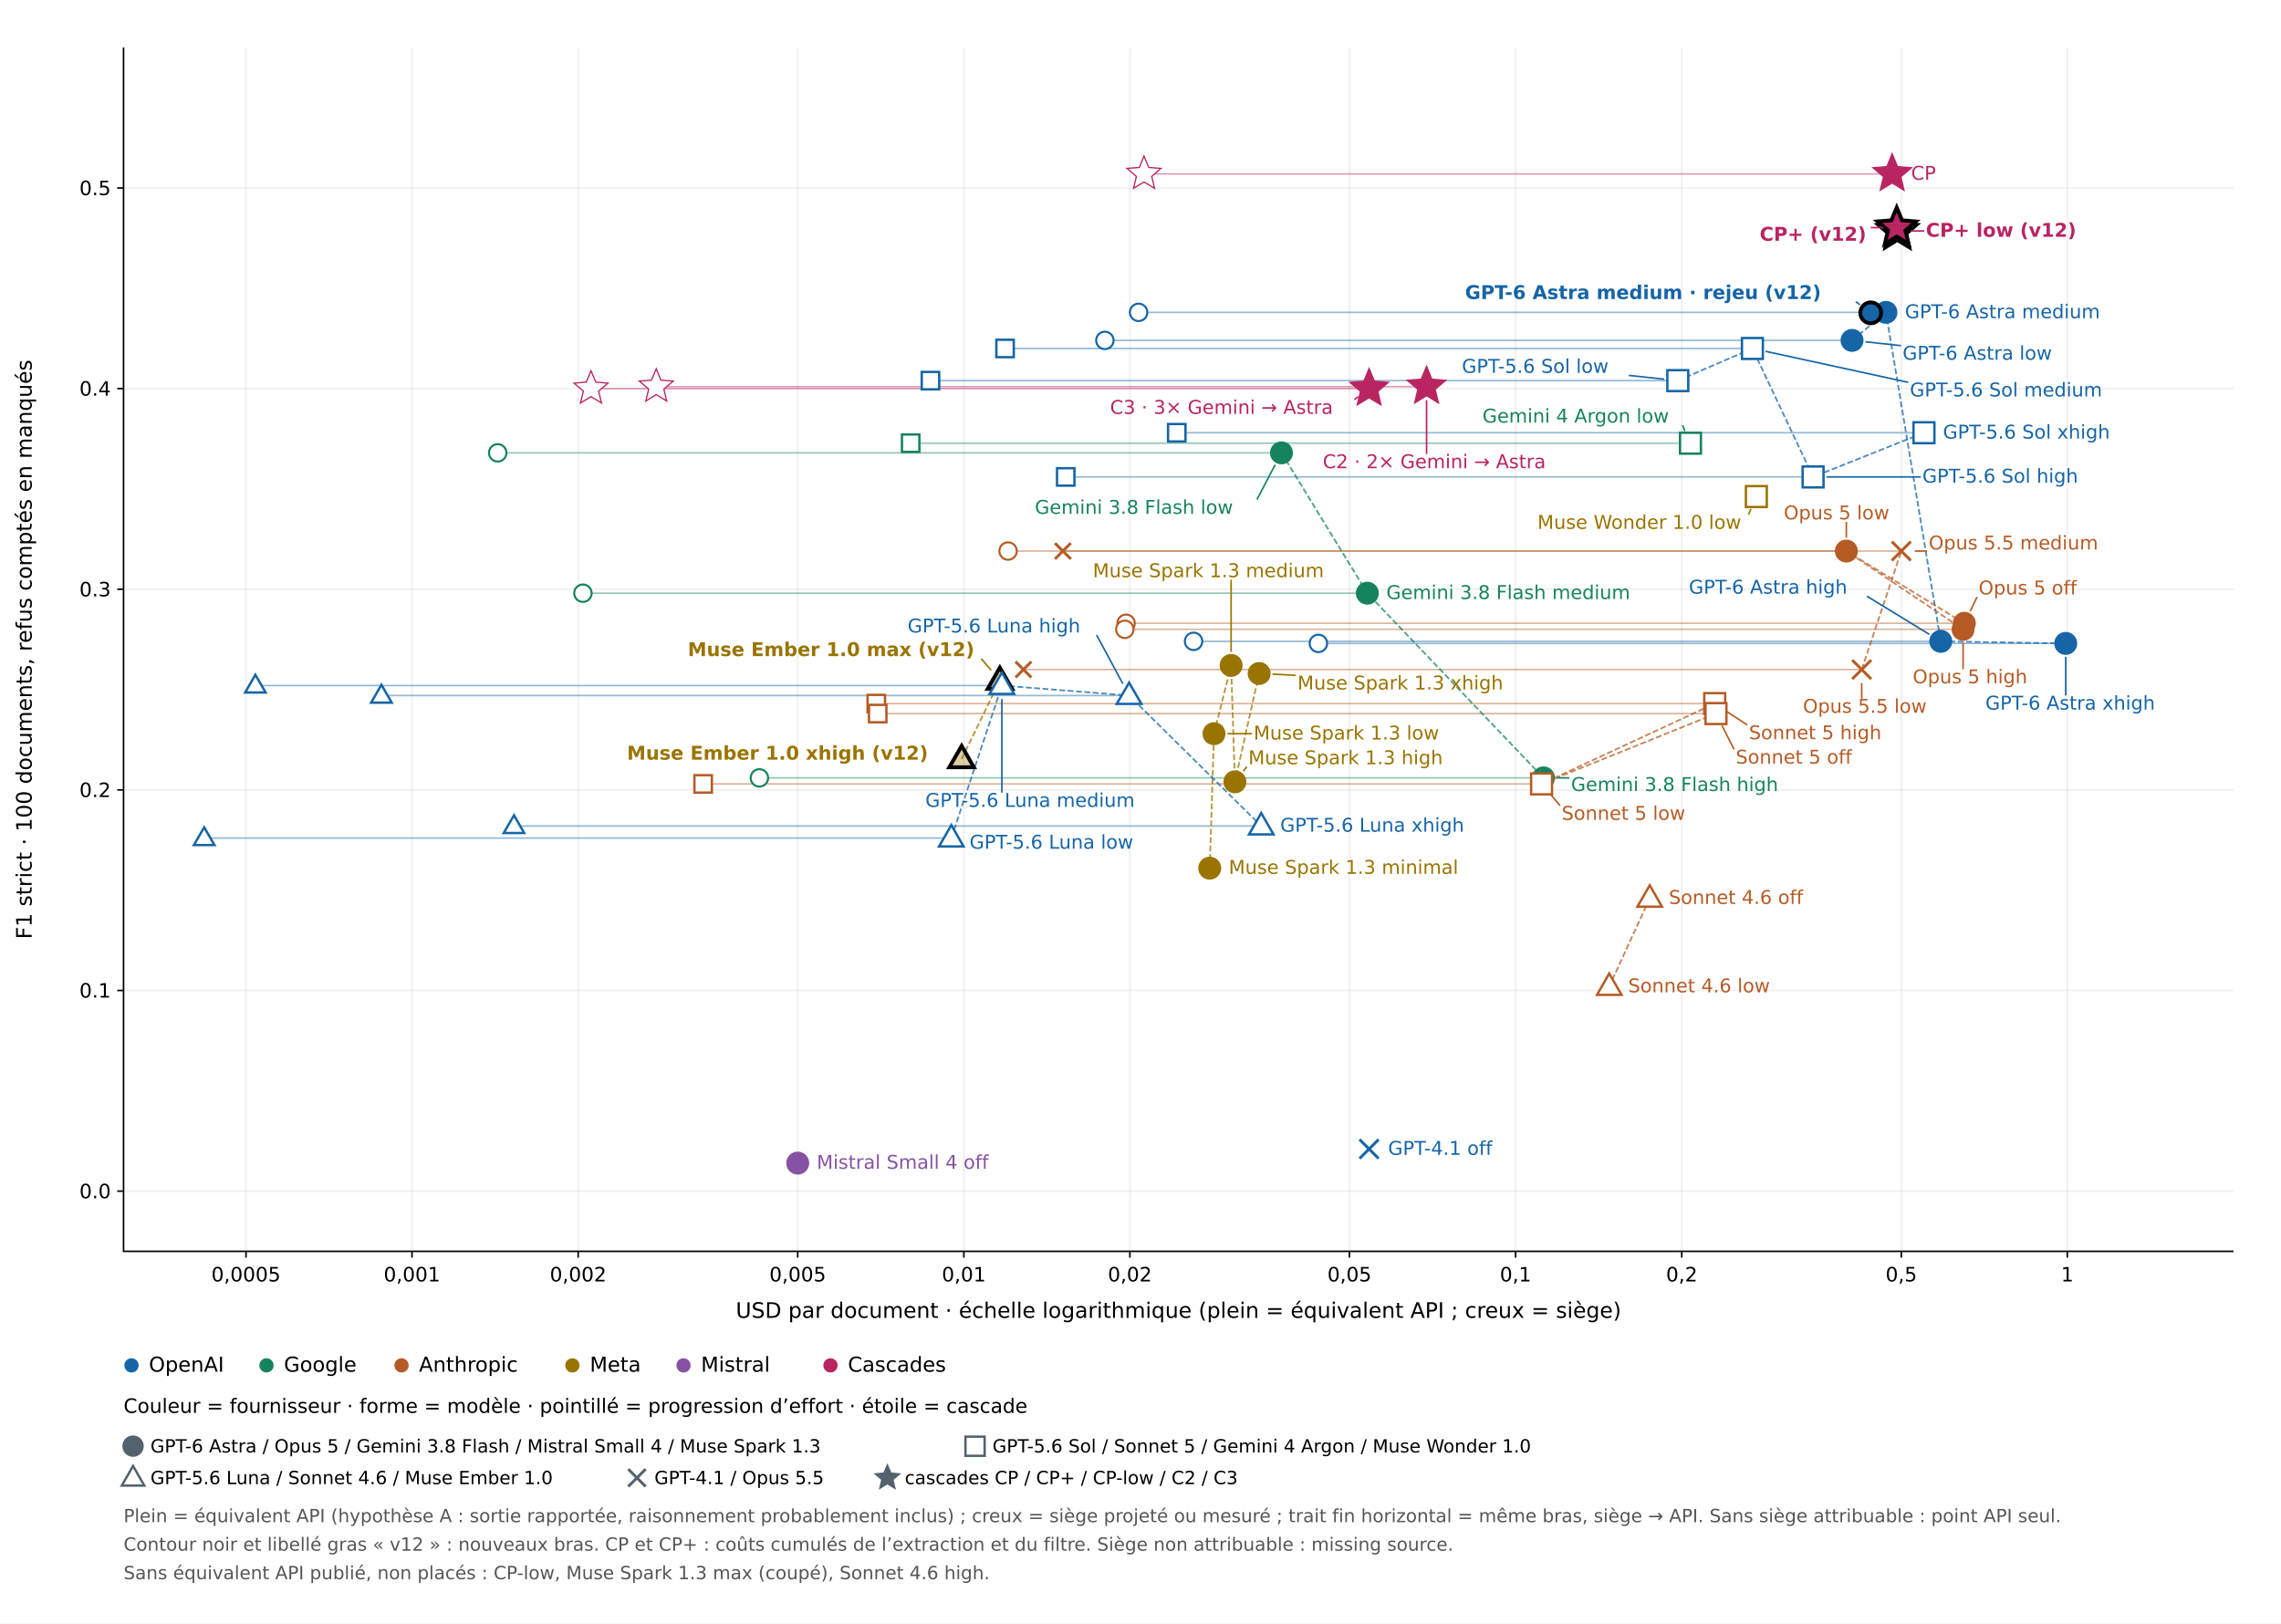
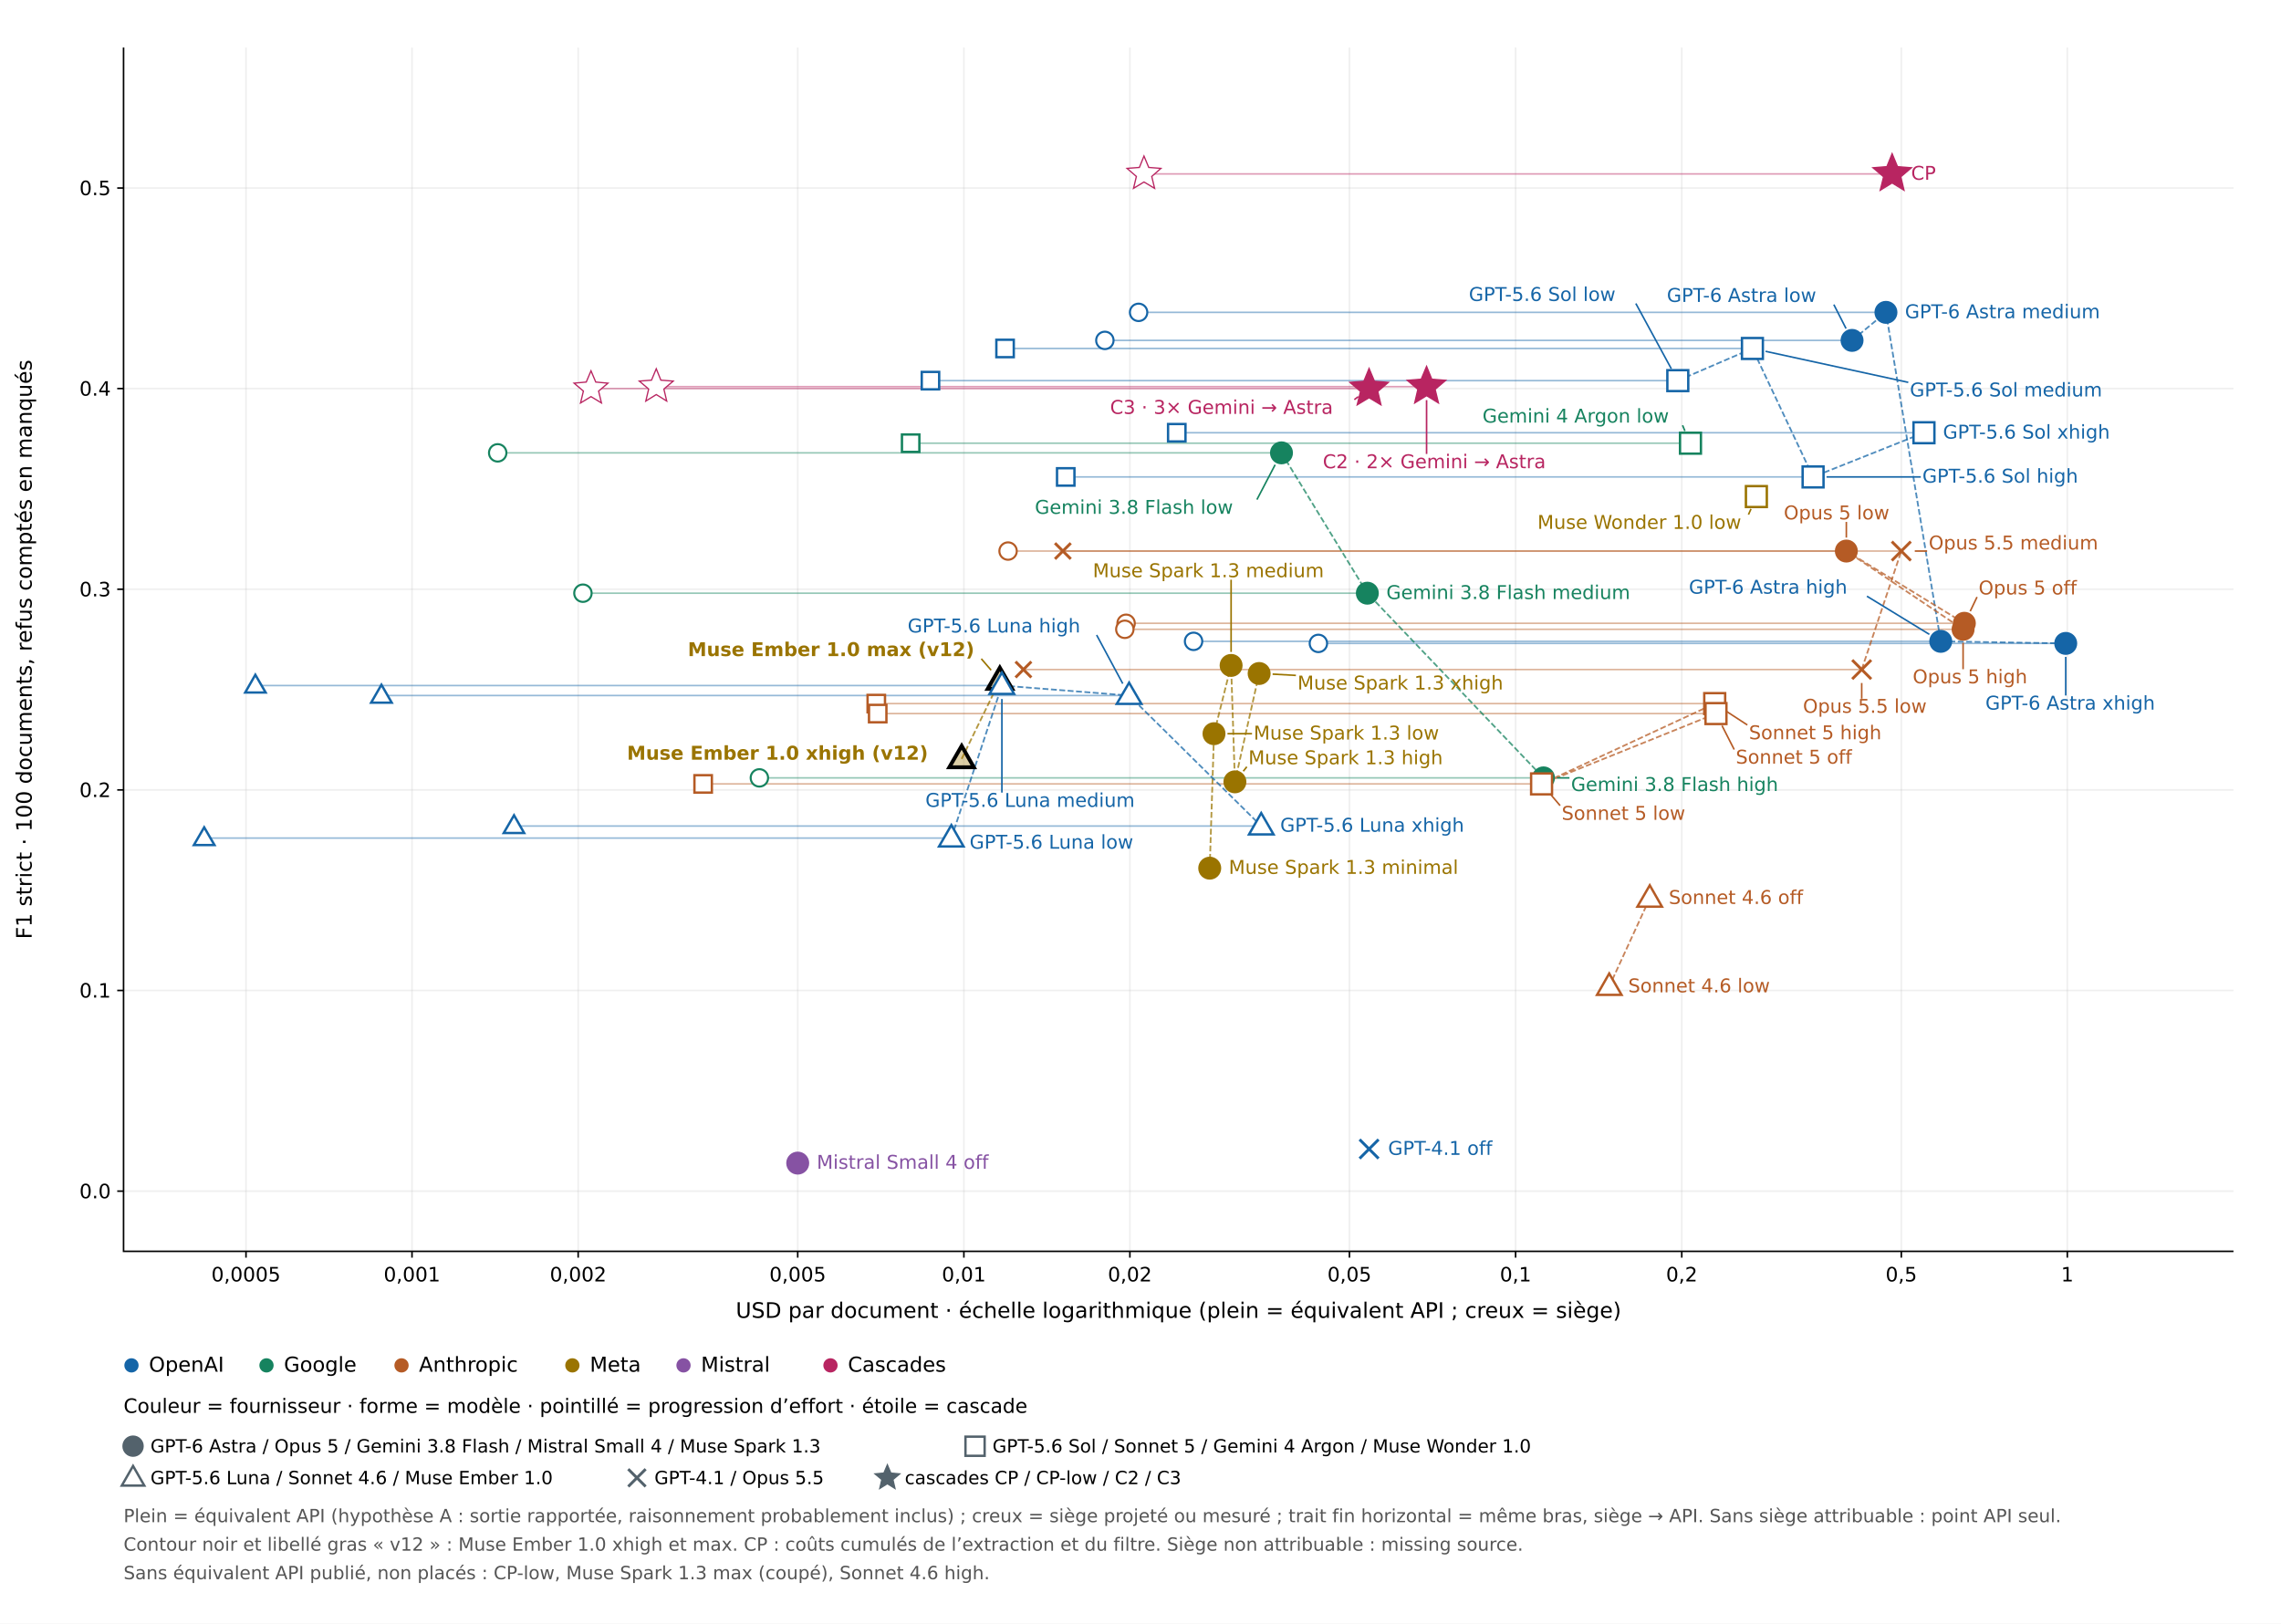
<svg xmlns="http://www.w3.org/2000/svg" width="1440" height="1025" viewBox="0 0 1440 1025">
  <rect width="1440" height="1025" fill="#ffffff" />
  <line x1="155.3" y1="30" x2="155.3" y2="790" stroke="#b0b0b0" stroke-opacity="0.2" />
  <line x1="155.3" y1="790" x2="155.3" y2="794" stroke="#000" />
  <text x="155.3" y="809" font-size="12.5" text-anchor="middle" style="font-family:'DejaVu Sans','Bitstream Vera Sans',sans-serif">0,0005</text>
  <line x1="260.1" y1="30" x2="260.1" y2="790" stroke="#b0b0b0" stroke-opacity="0.2" />
  <line x1="260.1" y1="790" x2="260.1" y2="794" stroke="#000" />
  <text x="260.1" y="809" font-size="12.5" text-anchor="middle" style="font-family:'DejaVu Sans','Bitstream Vera Sans',sans-serif">0,001</text>
  <line x1="365" y1="30" x2="365" y2="790" stroke="#b0b0b0" stroke-opacity="0.2" />
  <line x1="365" y1="790" x2="365" y2="794" stroke="#000" />
  <text x="365" y="809" font-size="12.5" text-anchor="middle" style="font-family:'DejaVu Sans','Bitstream Vera Sans',sans-serif">0,002</text>
  <line x1="503.6" y1="30" x2="503.6" y2="790" stroke="#b0b0b0" stroke-opacity="0.2" />
  <line x1="503.6" y1="790" x2="503.6" y2="794" stroke="#000" />
  <text x="503.6" y="809" font-size="12.5" text-anchor="middle" style="font-family:'DejaVu Sans','Bitstream Vera Sans',sans-serif">0,005</text>
  <line x1="608.5" y1="30" x2="608.5" y2="790" stroke="#b0b0b0" stroke-opacity="0.2" />
  <line x1="608.5" y1="790" x2="608.5" y2="794" stroke="#000" />
  <text x="608.5" y="809" font-size="12.5" text-anchor="middle" style="font-family:'DejaVu Sans','Bitstream Vera Sans',sans-serif">0,01</text>
  <line x1="713.3" y1="30" x2="713.3" y2="790" stroke="#b0b0b0" stroke-opacity="0.2" />
  <line x1="713.3" y1="790" x2="713.3" y2="794" stroke="#000" />
  <text x="713.3" y="809" font-size="12.5" text-anchor="middle" style="font-family:'DejaVu Sans','Bitstream Vera Sans',sans-serif">0,02</text>
  <line x1="851.9" y1="30" x2="851.9" y2="790" stroke="#b0b0b0" stroke-opacity="0.2" />
  <line x1="851.9" y1="790" x2="851.9" y2="794" stroke="#000" />
  <text x="851.9" y="809" font-size="12.5" text-anchor="middle" style="font-family:'DejaVu Sans','Bitstream Vera Sans',sans-serif">0,05</text>
  <line x1="956.8" y1="30" x2="956.8" y2="790" stroke="#b0b0b0" stroke-opacity="0.2" />
  <line x1="956.8" y1="790" x2="956.8" y2="794" stroke="#000" />
  <text x="956.8" y="809" font-size="12.5" text-anchor="middle" style="font-family:'DejaVu Sans','Bitstream Vera Sans',sans-serif">0,1</text>
  <line x1="1061.7" y1="30" x2="1061.7" y2="790" stroke="#b0b0b0" stroke-opacity="0.2" />
  <line x1="1061.7" y1="790" x2="1061.7" y2="794" stroke="#000" />
  <text x="1061.7" y="809" font-size="12.5" text-anchor="middle" style="font-family:'DejaVu Sans','Bitstream Vera Sans',sans-serif">0,2</text>
  <line x1="1200.3" y1="30" x2="1200.3" y2="790" stroke="#b0b0b0" stroke-opacity="0.2" />
  <line x1="1200.3" y1="790" x2="1200.3" y2="794" stroke="#000" />
  <text x="1200.3" y="809" font-size="12.5" text-anchor="middle" style="font-family:'DejaVu Sans','Bitstream Vera Sans',sans-serif">0,5</text>
  <line x1="1305.1" y1="30" x2="1305.1" y2="790" stroke="#b0b0b0" stroke-opacity="0.2" />
  <line x1="1305.1" y1="790" x2="1305.1" y2="794" stroke="#000" />
  <text x="1305.1" y="809" font-size="12.5" text-anchor="middle" style="font-family:'DejaVu Sans','Bitstream Vera Sans',sans-serif">1</text>
  <line x1="78" y1="752" x2="1410" y2="752" stroke="#b0b0b0" stroke-opacity="0.2" />
  <line x1="74" y1="752" x2="78" y2="752" stroke="#000" />
  <text x="70" y="756.5" font-size="12.5" text-anchor="end" style="font-family:'DejaVu Sans','Bitstream Vera Sans',sans-serif">0.0</text>
  <line x1="78" y1="625.3" x2="1410" y2="625.3" stroke="#b0b0b0" stroke-opacity="0.2" />
  <line x1="74" y1="625.3" x2="78" y2="625.3" stroke="#000" />
  <text x="70" y="629.8" font-size="12.5" text-anchor="end" style="font-family:'DejaVu Sans','Bitstream Vera Sans',sans-serif">0.1</text>
  <line x1="78" y1="498.7" x2="1410" y2="498.7" stroke="#b0b0b0" stroke-opacity="0.2" />
  <line x1="74" y1="498.7" x2="78" y2="498.7" stroke="#000" />
  <text x="70" y="503.2" font-size="12.5" text-anchor="end" style="font-family:'DejaVu Sans','Bitstream Vera Sans',sans-serif">0.2</text>
  <line x1="78" y1="372" x2="1410" y2="372" stroke="#b0b0b0" stroke-opacity="0.2" />
  <line x1="74" y1="372" x2="78" y2="372" stroke="#000" />
  <text x="70" y="376.5" font-size="12.5" text-anchor="end" style="font-family:'DejaVu Sans','Bitstream Vera Sans',sans-serif">0.3</text>
  <line x1="78" y1="245.3" x2="1410" y2="245.3" stroke="#b0b0b0" stroke-opacity="0.2" />
  <line x1="74" y1="245.3" x2="78" y2="245.3" stroke="#000" />
  <text x="70" y="249.8" font-size="12.5" text-anchor="end" style="font-family:'DejaVu Sans','Bitstream Vera Sans',sans-serif">0.4</text>
  <line x1="78" y1="118.7" x2="1410" y2="118.7" stroke="#b0b0b0" stroke-opacity="0.2" />
  <line x1="74" y1="118.7" x2="78" y2="118.7" stroke="#000" />
  <text x="70" y="123.2" font-size="12.5" text-anchor="end" style="font-family:'DejaVu Sans','Bitstream Vera Sans',sans-serif">0.5</text>
  <path d="M78 30 L78 790 L1410 790" fill="none" stroke="#000" stroke-width="1" />
  <text x="744" y="832" font-size="13.5" text-anchor="middle" style="font-family:'DejaVu Sans','Bitstream Vera Sans',sans-serif">USD par document · échelle logarithmique (plein = équivalent API ; creux = siège)</text>
  <text x="20" y="410" font-size="13.5" text-anchor="middle" transform="rotate(-90 20 410)" style="font-family:'DejaVu Sans','Bitstream Vera Sans',sans-serif">F1 strict · 100 documents, refus comptés en manqués</text>
  <path d="M718.8 197.2 L1190.6 197.2" stroke="#1565a7" stroke-width="1" stroke-opacity="0.45" fill="none" />
  <path d="M722.2 109.8 L1194.5 109.8" stroke="#b82561" stroke-width="1" stroke-opacity="0.45" fill="none" />
  <path d="M697.5 214.9 L1169.2 214.9" stroke="#1565a7" stroke-width="1" stroke-opacity="0.45" fill="none" />
  <path d="M742.9 273.2 L1214.6 273.2" stroke="#1565a7" stroke-width="1" stroke-opacity="0.45" fill="none" />
  <path d="M574.9 279.8 L1067.2 279.8" stroke="#16835f" stroke-width="1" stroke-opacity="0.45" fill="none" />
  <path d="M634.5 220 L1106.3 220" stroke="#1565a7" stroke-width="1" stroke-opacity="0.45" fill="none" />
  <path d="M587.4 240.3 L1059.2 240.3" stroke="#1565a7" stroke-width="1" stroke-opacity="0.45" fill="none" />
  <path d="M414.3 244.1 L900.6 244.1" stroke="#b82561" stroke-width="1" stroke-opacity="0.45" fill="none" />
  <path d="M373.1 245.3 L864.3 245.3" stroke="#b82561" stroke-width="1" stroke-opacity="0.45" fill="none" />
  <path d="M672.8 301.1 L1144.6 301.1" stroke="#1565a7" stroke-width="1" stroke-opacity="0.45" fill="none" />
  <path d="M671 347.9 L1200.3 347.9" stroke="#b55b25" stroke-width="1" stroke-opacity="0.45" fill="none" />
  <path d="M314.2 285.9 L809 285.9" stroke="#16835f" stroke-width="1" stroke-opacity="0.45" fill="none" />
  <path d="M832.3 406.2 L1304.1 406.2" stroke="#1565a7" stroke-width="1" stroke-opacity="0.45" fill="none" />
  <path d="M636.4 347.9 L1165.6 347.9" stroke="#b55b25" stroke-width="1" stroke-opacity="0.45" fill="none" />
  <path d="M753.5 404.9 L1225.2 404.9" stroke="#1565a7" stroke-width="1" stroke-opacity="0.45" fill="none" />
  <path d="M710.9 393.5 L1240.1 393.5" stroke="#b55b25" stroke-width="1" stroke-opacity="0.45" fill="none" />
  <path d="M710.1 397.3 L1239.3 397.3" stroke="#b55b25" stroke-width="1" stroke-opacity="0.45" fill="none" />
  <path d="M368 374.5 L863.2 374.5" stroke="#16835f" stroke-width="1" stroke-opacity="0.45" fill="none" />
  <path d="M646.1 422.7 L1175.3 422.7" stroke="#b55b25" stroke-width="1" stroke-opacity="0.45" fill="none" />
  <path d="M553.2 444.2 L1082.5 444.2" stroke="#b55b25" stroke-width="1" stroke-opacity="0.45" fill="none" />
  <path d="M240.8 439.1 L712.8 439.1" stroke="#1565a7" stroke-width="1" stroke-opacity="0.45" fill="none" />
  <path d="M554.1 450.5 L1083.3 450.5" stroke="#b55b25" stroke-width="1" stroke-opacity="0.45" fill="none" />
  <path d="M161.2 432.8 L632.5 432.8" stroke="#1565a7" stroke-width="1" stroke-opacity="0.45" fill="none" />
  <path d="M324.5 521.5 L796.2 521.5" stroke="#1565a7" stroke-width="1" stroke-opacity="0.45" fill="none" />
  <path d="M479.4 491.1 L974.4 491.1" stroke="#16835f" stroke-width="1" stroke-opacity="0.45" fill="none" />
  <path d="M443.9 494.9 L973.2 494.9" stroke="#b55b25" stroke-width="1" stroke-opacity="0.45" fill="none" />
  <path d="M128.9 529.1 L600.6 529.1" stroke="#1565a7" stroke-width="1" stroke-opacity="0.45" fill="none" />
  <path d="M1169.2 214.9 L1190.6 197.2 L1225.2 404.9 L1304.1 406.2" fill="none" stroke="#1565a7" stroke-width="1.1" stroke-dasharray="3.7,1.6" stroke-opacity="0.75" />
  <path d="M1059.2 240.3 L1106.3 220 L1144.6 301.1 L1214.6 273.2" fill="none" stroke="#1565a7" stroke-width="1.1" stroke-dasharray="3.7,1.6" stroke-opacity="0.75" />
  <path d="M1175.3 422.7 L1200.3 347.9" fill="none" stroke="#b55b25" stroke-width="1.1" stroke-dasharray="3.7,1.6" stroke-opacity="0.75" />
  <path d="M809 285.9 L863.2 374.5 L974.4 491.1" fill="none" stroke="#16835f" stroke-width="1.1" stroke-dasharray="3.7,1.6" stroke-opacity="0.75" />
  <path d="M1240.1 393.5 L1165.6 347.9 L1239.3 397.3" fill="none" stroke="#b55b25" stroke-width="1.1" stroke-dasharray="3.7,1.6" stroke-opacity="0.75" />
  <path d="M607.1 479.1 L631.2 429.6" fill="none" stroke="#9a7400" stroke-width="1.1" stroke-dasharray="3.7,1.6" stroke-opacity="0.75" />
  <path d="M763.7 548.1 L766.4 463.2 L777.2 420.1 L779.6 493.6 L794.9 425.2" fill="none" stroke="#9a7400" stroke-width="1.1" stroke-dasharray="3.7,1.6" stroke-opacity="0.75" />
  <path d="M1083.3 450.5 L973.2 494.9 L1082.5 444.2" fill="none" stroke="#b55b25" stroke-width="1.1" stroke-dasharray="3.7,1.6" stroke-opacity="0.75" />
  <path d="M600.6 529.1 L632.5 432.8 L712.8 439.1 L796.2 521.5" fill="none" stroke="#1565a7" stroke-width="1.1" stroke-dasharray="3.7,1.6" stroke-opacity="0.75" />
  <path d="M1041.5 567.1 L1015.9 622.8" fill="none" stroke="#b55b25" stroke-width="1.1" stroke-dasharray="3.7,1.6" stroke-opacity="0.75" />
  <circle cx="718.8" cy="197.2" r="5.5" fill="#ffffff" stroke="#1565a7" stroke-width="1.3" />
  <circle cx="1190.6" cy="197.2" r="6.6" fill="#1565a7" stroke="#1565a7" stroke-width="1.3" />
  <path d="M722.2 98.5 L725.2 105.7 L732.9 106.3 L727.1 111.4 L728.9 118.9 L722.2 114.9 L715.6 118.9 L717.4 111.4 L711.5 106.3 L719.3 105.7 Z" fill="#ffffff" stroke="#b82561" stroke-width="0.8" />
  <path d="M1194.5 97 L1197.9 105.2 L1206.7 105.9 L1200 111.6 L1202 120.1 L1194.5 115.5 L1187 120.1 L1189.1 111.6 L1182.4 105.9 L1191.2 105.2 Z" fill="#b82561" stroke="#b82561" stroke-width="0.8" />
-   <circle cx="1181" cy="197.5" r="6.6" fill="#1565a7" stroke="#000000" stroke-width="2.4" />
-   <path d="M1197.8 133.1 L1201.2 141.2 L1209.9 141.9 L1203.3 147.6 L1205.3 156.1 L1197.8 151.5 L1190.3 156.1 L1192.4 147.6 L1185.7 141.9 L1194.4 141.2 Z" fill="#b82561" stroke="#000000" stroke-width="2.4" />
-   <path d="M1197.4 131 L1200.8 139.1 L1209.5 139.8 L1202.9 145.5 L1204.9 154 L1197.4 149.4 L1189.9 154 L1191.9 145.5 L1185.3 139.8 L1194 139.1 Z" fill="#b82561" stroke="#000000" stroke-width="2.4" />
  <circle cx="697.5" cy="214.9" r="5.5" fill="#ffffff" stroke="#1565a7" stroke-width="1.3" />
  <circle cx="1169.2" cy="214.9" r="6.6" fill="#1565a7" stroke="#1565a7" stroke-width="1.3" />
  <rect x="737.4" y="267.7" width="11" height="11" fill="#ffffff" fill-opacity="1" stroke="#1565a7" stroke-width="1.5" />
  <rect x="1208" y="266.6" width="13.2" height="13.2" fill="#ffffff" fill-opacity="1" stroke="#1565a7" stroke-width="1.5" />
  <rect x="569.4" y="274.3" width="11" height="11" fill="#ffffff" fill-opacity="1" stroke="#16835f" stroke-width="1.5" />
  <rect x="1060.6" y="273.2" width="13.2" height="13.2" fill="#ffffff" fill-opacity="1" stroke="#16835f" stroke-width="1.5" />
  <rect x="629" y="214.5" width="11" height="11" fill="#ffffff" fill-opacity="1" stroke="#1565a7" stroke-width="1.5" />
  <rect x="1099.7" y="213.4" width="13.2" height="13.2" fill="#ffffff" fill-opacity="1" stroke="#1565a7" stroke-width="1.5" />
  <rect x="581.9" y="234.8" width="11" height="11" fill="#ffffff" fill-opacity="1" stroke="#1565a7" stroke-width="1.5" />
  <rect x="1052.6" y="233.7" width="13.2" height="13.2" fill="#ffffff" fill-opacity="1" stroke="#1565a7" stroke-width="1.5" />
  <path d="M414.3 232.8 L417.2 240 L425 240.6 L419.1 245.6 L420.9 253.2 L414.3 249.1 L407.7 253.2 L409.5 245.6 L403.6 240.6 L411.3 240 Z" fill="#ffffff" stroke="#b82561" stroke-width="0.8" />
  <path d="M900.6 231.3 L903.9 239.4 L912.7 240.1 L906 245.8 L908.1 254.4 L900.6 249.8 L893.1 254.4 L895.1 245.8 L888.4 240.1 L897.2 239.4 Z" fill="#b82561" stroke="#b82561" stroke-width="0.8" />
  <path d="M373.1 234.1 L376.1 241.2 L383.8 241.9 L377.9 246.9 L379.7 254.4 L373.1 250.4 L366.5 254.4 L368.3 246.9 L362.4 241.9 L370.1 241.2 Z" fill="#ffffff" stroke="#b82561" stroke-width="0.8" />
  <path d="M864.3 232.6 L867.7 240.7 L876.5 241.4 L869.8 247.1 L871.8 255.6 L864.3 251.1 L856.8 255.6 L858.9 247.1 L852.2 241.4 L861 240.7 Z" fill="#b82561" stroke="#b82561" stroke-width="0.8" />
  <rect x="667.3" y="295.6" width="11" height="11" fill="#ffffff" fill-opacity="1" stroke="#1565a7" stroke-width="1.5" />
  <rect x="1138" y="294.5" width="13.2" height="13.2" fill="#ffffff" fill-opacity="1" stroke="#1565a7" stroke-width="1.5" />
  <rect x="1102.2" y="306.9" width="13.2" height="13.2" fill="#ffffff" fill-opacity="1" stroke="#9a7400" stroke-width="1.5" />
  <path d="M666 342.9 L676 352.9 M666 352.9 L676 342.9" stroke="#b55b25" stroke-width="1.8" fill="none" />
  <path d="M1194.3 341.9 L1206.3 353.9 M1194.3 353.9 L1206.3 341.9" stroke="#b55b25" stroke-width="1.8" fill="none" />
  <circle cx="314.2" cy="285.9" r="5.5" fill="#ffffff" stroke="#16835f" stroke-width="1.3" />
  <circle cx="809" cy="285.9" r="6.6" fill="#16835f" stroke="#16835f" stroke-width="1.3" />
  <circle cx="832.3" cy="406.2" r="5.5" fill="#ffffff" stroke="#1565a7" stroke-width="1.3" />
  <circle cx="1304.1" cy="406.2" r="6.6" fill="#1565a7" stroke="#1565a7" stroke-width="1.3" />
  <circle cx="636.4" cy="347.9" r="5.5" fill="#ffffff" stroke="#b55b25" stroke-width="1.3" />
  <circle cx="1165.6" cy="347.9" r="6.6" fill="#b55b25" stroke="#b55b25" stroke-width="1.3" />
  <circle cx="753.5" cy="404.9" r="5.5" fill="#ffffff" stroke="#1565a7" stroke-width="1.3" />
  <circle cx="1225.2" cy="404.9" r="6.6" fill="#1565a7" stroke="#1565a7" stroke-width="1.3" />
  <circle cx="710.9" cy="393.5" r="5.5" fill="#ffffff" stroke="#b55b25" stroke-width="1.3" />
  <circle cx="1240.1" cy="393.5" r="6.6" fill="#b55b25" stroke="#b55b25" stroke-width="1.3" />
  <circle cx="710.1" cy="397.3" r="5.5" fill="#ffffff" stroke="#b55b25" stroke-width="1.3" />
  <circle cx="1239.3" cy="397.3" r="6.6" fill="#b55b25" stroke="#b55b25" stroke-width="1.3" />
  <path d="M631.2 421.5 L639 434.9 L623.5 434.9 Z" fill="#9a7400" fill-opacity="0.35" stroke="#000000" stroke-width="2.4" />
  <circle cx="794.9" cy="425.2" r="6.6" fill="#9a7400" stroke="#9a7400" stroke-width="1.3" />
  <circle cx="368" cy="374.5" r="5.5" fill="#ffffff" stroke="#16835f" stroke-width="1.3" />
  <circle cx="863.2" cy="374.5" r="6.6" fill="#16835f" stroke="#16835f" stroke-width="1.3" />
  <path d="M641.1 417.7 L651.1 427.7 M641.1 427.7 L651.1 417.7" stroke="#b55b25" stroke-width="1.8" fill="none" />
  <path d="M1169.3 416.7 L1181.3 428.7 M1169.3 428.7 L1181.3 416.7" stroke="#b55b25" stroke-width="1.8" fill="none" />
  <circle cx="777.2" cy="420.1" r="6.6" fill="#9a7400" stroke="#9a7400" stroke-width="1.3" />
  <path d="M607.1 470.9 L614.8 484.4 L599.3 484.4 Z" fill="#9a7400" fill-opacity="0.35" stroke="#000000" stroke-width="2.4" />
  <rect x="547.7" y="438.7" width="11" height="11" fill="#ffffff" fill-opacity="1" stroke="#b55b25" stroke-width="1.5" />
  <rect x="1075.9" y="437.6" width="13.2" height="13.2" fill="#ffffff" fill-opacity="1" stroke="#b55b25" stroke-width="1.5" />
  <path d="M240.8 432.3 L247.3 443.6 L234.3 443.6 Z" fill="#ffffff" fill-opacity="1" stroke="#1565a7" stroke-width="1.5" />
  <path d="M712.8 431 L720.6 444.4 L705 444.4 Z" fill="#ffffff" fill-opacity="1" stroke="#1565a7" stroke-width="1.5" />
  <rect x="548.6" y="445" width="11" height="11" fill="#ffffff" fill-opacity="1" stroke="#b55b25" stroke-width="1.5" />
  <rect x="1076.7" y="443.9" width="13.2" height="13.2" fill="#ffffff" fill-opacity="1" stroke="#b55b25" stroke-width="1.5" />
  <path d="M161.2 426 L167.7 437.2 L154.8 437.2 Z" fill="#ffffff" fill-opacity="1" stroke="#1565a7" stroke-width="1.5" />
  <path d="M632.5 424.6 L640.2 438.1 L624.7 438.1 Z" fill="#ffffff" fill-opacity="1" stroke="#1565a7" stroke-width="1.5" />
  <circle cx="766.4" cy="463.2" r="6.6" fill="#9a7400" stroke="#9a7400" stroke-width="1.3" />
  <circle cx="779.6" cy="493.6" r="6.6" fill="#9a7400" stroke="#9a7400" stroke-width="1.3" />
  <path d="M324.5 514.7 L330.9 525.9 L318 525.9 Z" fill="#ffffff" fill-opacity="1" stroke="#1565a7" stroke-width="1.5" />
  <path d="M796.2 513.3 L804 526.8 L788.5 526.8 Z" fill="#ffffff" fill-opacity="1" stroke="#1565a7" stroke-width="1.5" />
  <circle cx="479.4" cy="491.1" r="5.5" fill="#ffffff" stroke="#16835f" stroke-width="1.3" />
  <circle cx="974.4" cy="491.1" r="6.6" fill="#16835f" stroke="#16835f" stroke-width="1.3" />
  <rect x="438.4" y="489.4" width="11" height="11" fill="#ffffff" fill-opacity="1" stroke="#b55b25" stroke-width="1.5" />
  <rect x="966.6" y="488.3" width="13.2" height="13.2" fill="#ffffff" fill-opacity="1" stroke="#b55b25" stroke-width="1.5" />
  <path d="M128.9 522.3 L135.4 533.5 L122.4 533.5 Z" fill="#ffffff" fill-opacity="1" stroke="#1565a7" stroke-width="1.5" />
  <path d="M600.6 520.9 L608.3 534.4 L592.8 534.4 Z" fill="#ffffff" fill-opacity="1" stroke="#1565a7" stroke-width="1.5" />
  <circle cx="763.7" cy="548.1" r="6.6" fill="#9a7400" stroke="#9a7400" stroke-width="1.3" />
  <path d="M1041.5 558.9 L1049.2 572.4 L1033.7 572.4 Z" fill="#ffffff" fill-opacity="1" stroke="#b55b25" stroke-width="1.5" />
  <path d="M1015.9 614.6 L1023.7 628.1 L1008.2 628.1 Z" fill="#ffffff" fill-opacity="1" stroke="#b55b25" stroke-width="1.5" />
  <path d="M858.3 719.4 L870.3 731.4 M858.3 731.4 L870.3 719.4" stroke="#1565a7" stroke-width="1.8" fill="none" />
  <circle cx="503.6" cy="734.3" r="6.6" fill="#8652a3" stroke="#8652a3" stroke-width="1.3" />
  <text x="1202.6" y="200.9" font-size="12" fill="#1565a7" style="font-family:'DejaVu Sans','Bitstream Vera Sans',sans-serif">GPT-6 Astra medium</text>
  <text x="1206.5" y="113.5" font-size="12" fill="#b82561" style="font-family:'DejaVu Sans','Bitstream Vera Sans',sans-serif">CP</text>
-   <path d="M1174.2 192.4 L1171.6 190.5" stroke="#1565a7" stroke-width="1" fill="none" />
-   <text x="924.9" y="188.8" font-size="12" fill="#1565a7" font-weight="bold" style="font-family:'DejaVu Sans','Bitstream Vera Sans',sans-serif">GPT-6 Astra medium · rejeu (v12)</text>
-   <path d="M1206.3 145.8 L1214.8 145.8" stroke="#b82561" stroke-width="1" fill="none" />
-   <text x="1215.8" y="149.5" font-size="12" fill="#b82561" font-weight="bold" style="font-family:'DejaVu Sans','Bitstream Vera Sans',sans-serif">CP+ low (v12)</text>
-   <path d="M1188.9 143.7 L1181 143.7" stroke="#b82561" stroke-width="1" fill="none" />
-   <text x="1110.9" y="152" font-size="12" fill="#b82561" font-weight="bold" style="font-family:'DejaVu Sans','Bitstream Vera Sans',sans-serif">CP+ (v12)</text>
-   <path d="M1177.7 215.8 L1200.1 218.2" stroke="#1565a7" stroke-width="1" fill="none" />
-   <text x="1201.1" y="227.1" font-size="12" fill="#1565a7" style="font-family:'DejaVu Sans','Bitstream Vera Sans',sans-serif">GPT-6 Astra low</text>
+   <path d="M1165.4 207.4 L1157.7 192.3" stroke="#1565a7" stroke-width="1" fill="none" />
+   <text x="1052.3" y="190.6" font-size="12" fill="#1565a7" style="font-family:'DejaVu Sans','Bitstream Vera Sans',sans-serif">GPT-6 Astra low</text>
  <text x="1226.6" y="276.9" font-size="12" fill="#1565a7" style="font-family:'DejaVu Sans','Bitstream Vera Sans',sans-serif">GPT-5.6 Sol xhigh</text>
  <path d="M1063.7 272.1 L1062.2 268.5" stroke="#16835f" stroke-width="1" fill="none" />
  <text x="935.9" y="266.8" font-size="12" fill="#16835f" style="font-family:'DejaVu Sans','Bitstream Vera Sans',sans-serif">Gemini 4 Argon low</text>
  <path d="M1114.6 221.8 L1204.7 241.4" stroke="#1565a7" stroke-width="1" fill="none" />
  <text x="1205.7" y="250.3" font-size="12" fill="#1565a7" style="font-family:'DejaVu Sans','Bitstream Vera Sans',sans-serif">GPT-5.6 Sol medium</text>
-   <path d="M1050.7 239.4 L1028.3 237" stroke="#1565a7" stroke-width="1" fill="none" />
-   <text x="922.9" y="235.4" font-size="12" fill="#1565a7" style="font-family:'DejaVu Sans','Bitstream Vera Sans',sans-serif">GPT-5.6 Sol low</text>
+   <path d="M1055.1 232.8 L1032.7 191.6" stroke="#1565a7" stroke-width="1" fill="none" />
+   <text x="927.3" y="190" font-size="12" fill="#1565a7" style="font-family:'DejaVu Sans','Bitstream Vera Sans',sans-serif">GPT-5.6 Sol low</text>
  <path d="M900.6 252.6 L900.6 286.6" stroke="#b82561" stroke-width="1" fill="none" />
  <text x="835.1" y="295.6" font-size="12" fill="#b82561" style="font-family:'DejaVu Sans','Bitstream Vera Sans',sans-serif">C2 · 2× Gemini → Astra</text>
  <path d="M857.5 250.4 L855 252.3" stroke="#b82561" stroke-width="1" fill="none" />
  <text x="700.8" y="261.3" font-size="12" fill="#b82561" style="font-family:'DejaVu Sans','Bitstream Vera Sans',sans-serif">C3 · 3× Gemini → Astra</text>
  <path d="M1153.1 301.1 L1212.6 301.1" stroke="#1565a7" stroke-width="1" fill="none" />
  <text x="1213.6" y="304.7" font-size="12" fill="#1565a7" style="font-family:'DejaVu Sans','Bitstream Vera Sans',sans-serif">GPT-5.6 Sol high</text>
  <path d="M1105.4 321.3 L1103.8 324.9" stroke="#9a7400" stroke-width="1" fill="none" />
  <text x="970.6" y="333.9" font-size="12" fill="#9a7400" style="font-family:'DejaVu Sans','Bitstream Vera Sans',sans-serif">Muse Wonder 1.0 low</text>
  <path d="M1208.8 347.9 L1216.6 347.9" stroke="#b55b25" stroke-width="1" fill="none" />
  <text x="1217.6" y="346.9" font-size="12" fill="#b55b25" style="font-family:'DejaVu Sans','Bitstream Vera Sans',sans-serif">Opus 5.5 medium</text>
  <path d="M805 293.4 L793.5 315.4" stroke="#16835f" stroke-width="1" fill="none" />
  <text x="653.3" y="324.4" font-size="12" fill="#16835f" style="font-family:'DejaVu Sans','Bitstream Vera Sans',sans-serif">Gemini 3.8 Flash low</text>
  <path d="M1304.1 414.7 L1304.1 439.1" stroke="#1565a7" stroke-width="1" fill="none" />
  <text x="1253.4" y="448" font-size="12" fill="#1565a7" style="font-family:'DejaVu Sans','Bitstream Vera Sans',sans-serif">GPT-6 Astra xhigh</text>
  <path d="M1165.6 339.4 L1165.6 329.5" stroke="#b55b25" stroke-width="1" fill="none" />
  <text x="1126.1" y="327.9" font-size="12" fill="#b55b25" style="font-family:'DejaVu Sans','Bitstream Vera Sans',sans-serif">Opus 5 low</text>
  <path d="M1218 400.5 L1178.6 376.4" stroke="#1565a7" stroke-width="1" fill="none" />
  <text x="1066.2" y="374.8" font-size="12" fill="#1565a7" style="font-family:'DejaVu Sans','Bitstream Vera Sans',sans-serif">GPT-6 Astra high</text>
  <path d="M1243.8 385.9 L1248.1 376.9" stroke="#b55b25" stroke-width="1" fill="none" />
  <text x="1249.1" y="375.3" font-size="12" fill="#b55b25" style="font-family:'DejaVu Sans','Bitstream Vera Sans',sans-serif">Opus 5 off</text>
  <path d="M1239.3 405.8 L1239.3 422.5" stroke="#b55b25" stroke-width="1" fill="none" />
  <text x="1207.5" y="431.4" font-size="12" fill="#b55b25" style="font-family:'DejaVu Sans','Bitstream Vera Sans',sans-serif">Opus 5 high</text>
  <path d="M625.7 423.1 L619.5 415.9" stroke="#9a7400" stroke-width="1" fill="none" />
  <text x="434.2" y="414.2" font-size="12" fill="#9a7400" font-weight="bold" style="font-family:'DejaVu Sans','Bitstream Vera Sans',sans-serif">Muse Ember 1.0 max (v12)</text>
  <path d="M803.4 425.6 L818.1 426.4" stroke="#9a7400" stroke-width="1" fill="none" />
  <text x="819.1" y="435.3" font-size="12" fill="#9a7400" style="font-family:'DejaVu Sans','Bitstream Vera Sans',sans-serif">Muse Spark 1.3 xhigh</text>
  <text x="875.2" y="378.2" font-size="12" fill="#16835f" style="font-family:'DejaVu Sans','Bitstream Vera Sans',sans-serif">Gemini 3.8 Flash medium</text>
  <path d="M1175.3 431.2 L1175.3 441.1" stroke="#b55b25" stroke-width="1" fill="none" />
  <text x="1138.2" y="450" font-size="12" fill="#b55b25" style="font-family:'DejaVu Sans','Bitstream Vera Sans',sans-serif">Opus 5.5 low</text>
  <path d="M777.2 411.6 L777.2 366" stroke="#9a7400" stroke-width="1" fill="none" />
  <text x="689.9" y="364.4" font-size="12" fill="#9a7400" style="font-family:'DejaVu Sans','Bitstream Vera Sans',sans-serif">Muse Spark 1.3 medium</text>
  <text x="395.8" y="479.6" font-size="12" fill="#9a7400" font-weight="bold" style="font-family:'DejaVu Sans','Bitstream Vera Sans',sans-serif">Muse Ember 1.0 xhigh (v12)</text>
  <path d="M1089.6 448.9 L1103.1 457.7" stroke="#b55b25" stroke-width="1" fill="none" />
  <text x="1104.1" y="466.7" font-size="12" fill="#b55b25" style="font-family:'DejaVu Sans','Bitstream Vera Sans',sans-serif">Sonnet 5 high</text>
  <path d="M708.8 431.6 L692.3 400.9" stroke="#1565a7" stroke-width="1" fill="none" />
  <text x="573" y="399.3" font-size="12" fill="#1565a7" style="font-family:'DejaVu Sans','Bitstream Vera Sans',sans-serif">GPT-5.6 Luna high</text>
  <path d="M1087.1 458.1 L1094.8 473.2" stroke="#b55b25" stroke-width="1" fill="none" />
  <text x="1095.8" y="482.1" font-size="12" fill="#b55b25" style="font-family:'DejaVu Sans','Bitstream Vera Sans',sans-serif">Sonnet 5 off</text>
  <path d="M632.5 441.3 L632.5 500.4" stroke="#1565a7" stroke-width="1" fill="none" />
  <text x="584.2" y="509.4" font-size="12" fill="#1565a7" style="font-family:'DejaVu Sans','Bitstream Vera Sans',sans-serif">GPT-5.6 Luna medium</text>
  <path d="M774.9 463.2 L790.4 463.2" stroke="#9a7400" stroke-width="1" fill="none" />
  <text x="791.4" y="466.9" font-size="12" fill="#9a7400" style="font-family:'DejaVu Sans','Bitstream Vera Sans',sans-serif">Muse Spark 1.3 low</text>
  <path d="M784.9 486.9 L787.1 484.1" stroke="#9a7400" stroke-width="1" fill="none" />
  <text x="788.1" y="482.5" font-size="12" fill="#9a7400" style="font-family:'DejaVu Sans','Bitstream Vera Sans',sans-serif">Muse Spark 1.3 high</text>
  <text x="808.2" y="525.1" font-size="12" fill="#1565a7" style="font-family:'DejaVu Sans','Bitstream Vera Sans',sans-serif">GPT-5.6 Luna xhigh</text>
  <path d="M982.9 491.1 L990.8 491.1" stroke="#16835f" stroke-width="1" fill="none" />
  <text x="991.8" y="499.4" font-size="12" fill="#16835f" style="font-family:'DejaVu Sans','Bitstream Vera Sans',sans-serif">Gemini 3.8 Flash high</text>
  <path d="M978.7 501.3 L984.9 508.6" stroke="#b55b25" stroke-width="1" fill="none" />
  <text x="985.9" y="517.6" font-size="12" fill="#b55b25" style="font-family:'DejaVu Sans','Bitstream Vera Sans',sans-serif">Sonnet 5 low</text>
  <text x="612.1" y="535.8" font-size="12" fill="#1565a7" style="font-family:'DejaVu Sans','Bitstream Vera Sans',sans-serif">GPT-5.6 Luna low</text>
  <text x="775.7" y="551.7" font-size="12" fill="#9a7400" style="font-family:'DejaVu Sans','Bitstream Vera Sans',sans-serif">Muse Spark 1.3 minimal</text>
  <text x="1053.5" y="570.7" font-size="12" fill="#b55b25" style="font-family:'DejaVu Sans','Bitstream Vera Sans',sans-serif">Sonnet 4.6 off</text>
  <text x="1027.9" y="626.5" font-size="12" fill="#b55b25" style="font-family:'DejaVu Sans','Bitstream Vera Sans',sans-serif">Sonnet 4.6 low</text>
  <text x="876.3" y="729.1" font-size="12" fill="#1565a7" style="font-family:'DejaVu Sans','Bitstream Vera Sans',sans-serif">GPT-4.1 off</text>
  <text x="515.6" y="737.9" font-size="12" fill="#8652a3" style="font-family:'DejaVu Sans','Bitstream Vera Sans',sans-serif">Mistral Small 4 off</text>
  <circle cx="83" cy="862" r="4.5" fill="#1565a7" />
  <text x="94" y="866" font-size="13" style="font-family:'DejaVu Sans','Bitstream Vera Sans',sans-serif">OpenAI</text>
  <circle cx="168.24" cy="862" r="4.5" fill="#16835f" />
  <text x="179.24" y="866" font-size="13" style="font-family:'DejaVu Sans','Bitstream Vera Sans',sans-serif">Google</text>
  <circle cx="253.48" cy="862" r="4.5" fill="#b55b25" />
  <text x="264.48" y="866" font-size="13" style="font-family:'DejaVu Sans','Bitstream Vera Sans',sans-serif">Anthropic</text>
  <circle cx="361.34" cy="862" r="4.5" fill="#9a7400" />
  <text x="372.34" y="866" font-size="13" style="font-family:'DejaVu Sans','Bitstream Vera Sans',sans-serif">Meta</text>
  <circle cx="431.5" cy="862" r="4.5" fill="#8652a3" />
  <text x="442.5" y="866" font-size="13" style="font-family:'DejaVu Sans','Bitstream Vera Sans',sans-serif">Mistral</text>
  <circle cx="524.28" cy="862" r="4.5" fill="#b82561" />
  <text x="535.28" y="866" font-size="13" style="font-family:'DejaVu Sans','Bitstream Vera Sans',sans-serif">Cascades</text>
  <text x="78" y="892" font-size="12.5" style="font-family:'DejaVu Sans','Bitstream Vera Sans',sans-serif">Couleur = fournisseur · forme = modèle · pointillé = progression d’effort · étoile = cascade</text>
  <circle cx="84" cy="913" r="6.1" fill="#53626c" stroke="#53626c" stroke-width="1.3" />
  <text x="95" y="917" font-size="11.5" style="font-family:'DejaVu Sans','Bitstream Vera Sans',sans-serif">GPT-6 Astra / Opus 5 / Gemini 3.8 Flash / Mistral Small 4 / Muse Spark 1.3</text>
  <rect x="609.5" y="907" width="12.1" height="12.1" fill="#ffffff" fill-opacity="1" stroke="#53626c" stroke-width="1.5" />
  <text x="626.58" y="917" font-size="11.5" style="font-family:'DejaVu Sans','Bitstream Vera Sans',sans-serif">GPT-5.6 Sol / Sonnet 5 / Gemini 4 Argon / Muse Wonder 1.0</text>
  <path d="M84 925.5 L91.1 937.9 L76.9 937.9 Z" fill="#ffffff" fill-opacity="1" stroke="#53626c" stroke-width="1.5" />
  <text x="95" y="937" font-size="11.5" style="font-family:'DejaVu Sans','Bitstream Vera Sans',sans-serif">GPT-5.6 Luna / Sonnet 4.6 / Muse Ember 1.0</text>
  <path d="M396.6 927.5 L407.6 938.5 M396.6 938.5 L407.6 927.5" stroke="#53626c" stroke-width="1.8" fill="none" />
  <text x="413.14" y="937" font-size="11.5" style="font-family:'DejaVu Sans','Bitstream Vera Sans',sans-serif">GPT-4.1 / Opus 5.5</text>
  <path d="M560.2 924.8 L562.4 930 L568 930.5 L563.7 934.1 L565 939.7 L560.2 936.7 L555.4 939.7 L556.7 934.1 L552.4 930.5 L558 930 Z" fill="#53626c" stroke="#53626c" stroke-width="0.8" />
-   <text x="571.2" y="937" font-size="11.5" style="font-family:'DejaVu Sans','Bitstream Vera Sans',sans-serif">cascades CP / CP+ / CP-low / C2 / C3</text>
+   <text x="571.2" y="937" font-size="11.5" style="font-family:'DejaVu Sans','Bitstream Vera Sans',sans-serif">cascades CP / CP-low / C2 / C3</text>
  <text x="78" y="961" font-size="11.5" fill="#555555" style="font-family:'DejaVu Sans','Bitstream Vera Sans',sans-serif">Plein = équivalent API (hypothèse A : sortie rapportée, raisonnement probablement inclus) ; creux = siège projeté ou mesuré ; trait fin horizontal = même bras, siège → API. Sans siège attribuable : point API seul.</text>
-   <text x="78" y="979" font-size="11.5" fill="#555555" style="font-family:'DejaVu Sans','Bitstream Vera Sans',sans-serif">Contour noir et libellé gras « v12 » : nouveaux bras. CP et CP+ : coûts cumulés de l’extraction et du filtre. Siège non attribuable : missing source.</text>
+   <text x="78" y="979" font-size="11.5" fill="#555555" style="font-family:'DejaVu Sans','Bitstream Vera Sans',sans-serif">Contour noir et libellé gras « v12 » : Muse Ember 1.0 xhigh et max. CP : coûts cumulés de l’extraction et du filtre. Siège non attribuable : missing source.</text>
  <text x="78" y="997" font-size="11.5" fill="#555555" style="font-family:'DejaVu Sans','Bitstream Vera Sans',sans-serif">Sans équivalent API publié, non placés : CP-low, Muse Spark 1.3 max (coupé), Sonnet 4.6 high.</text>
</svg>
